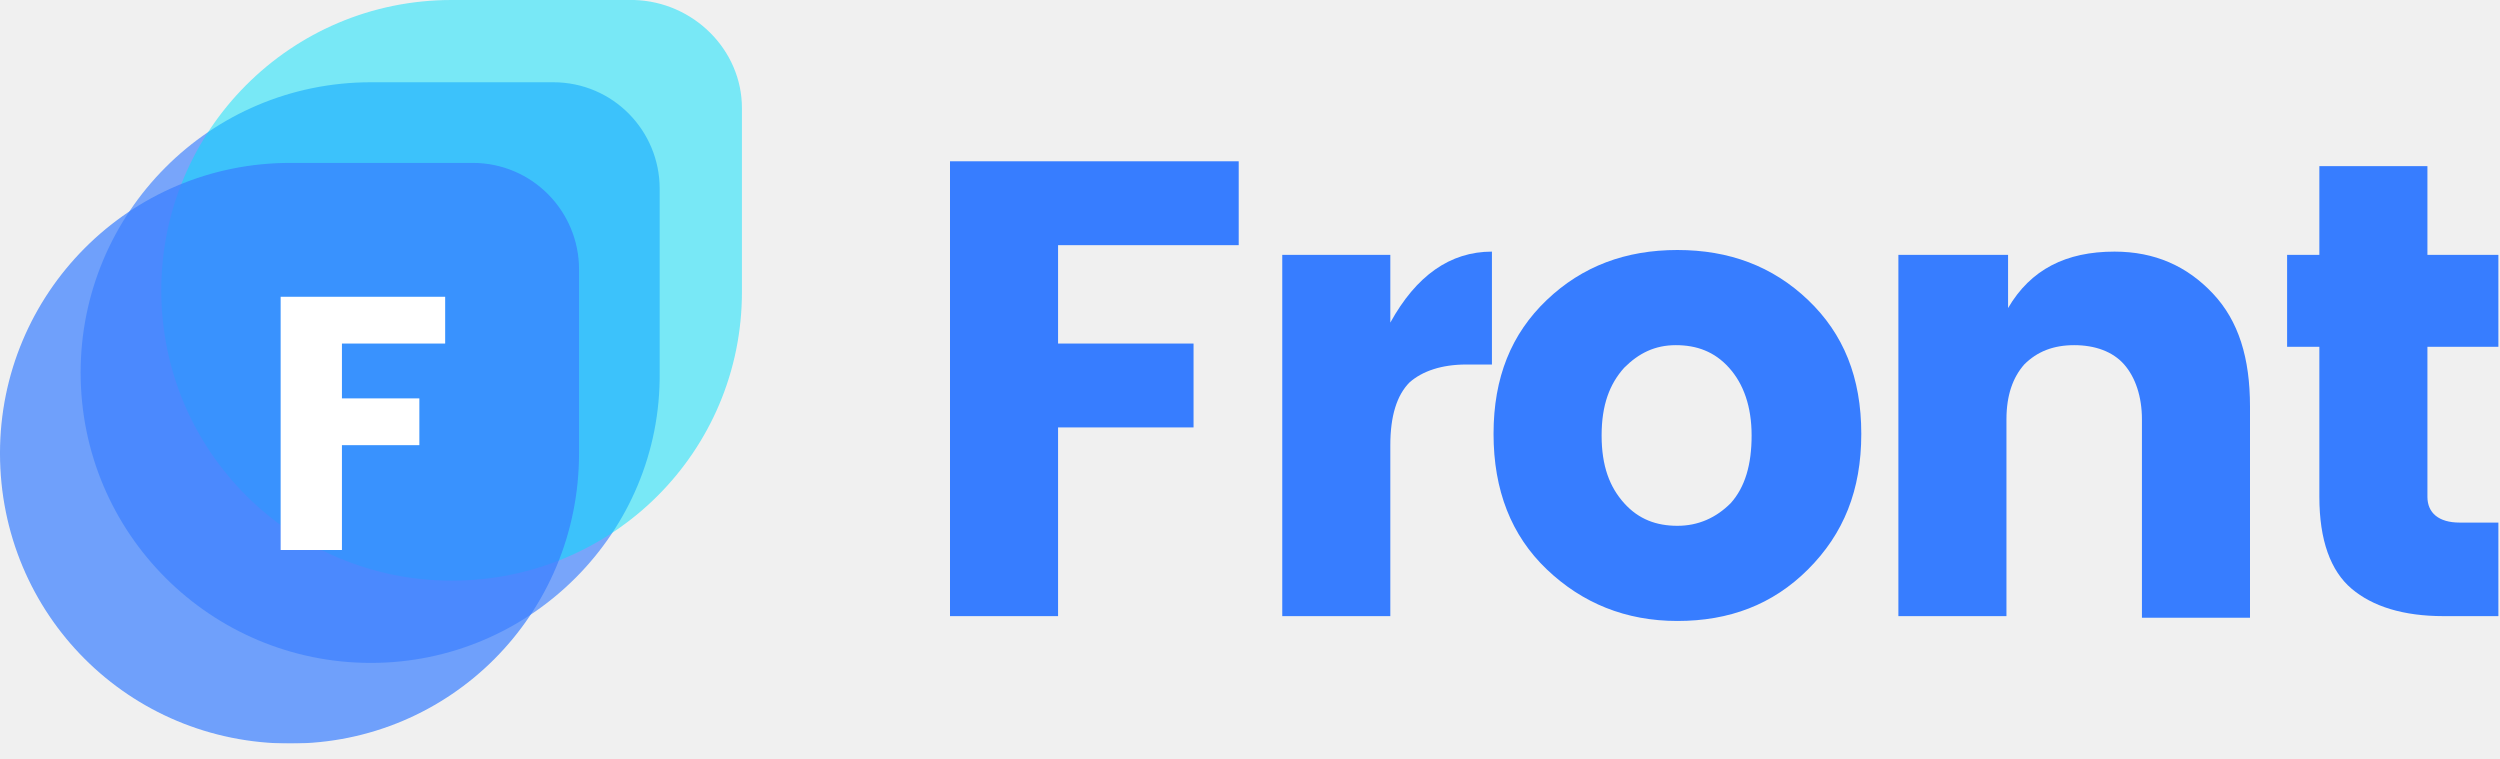
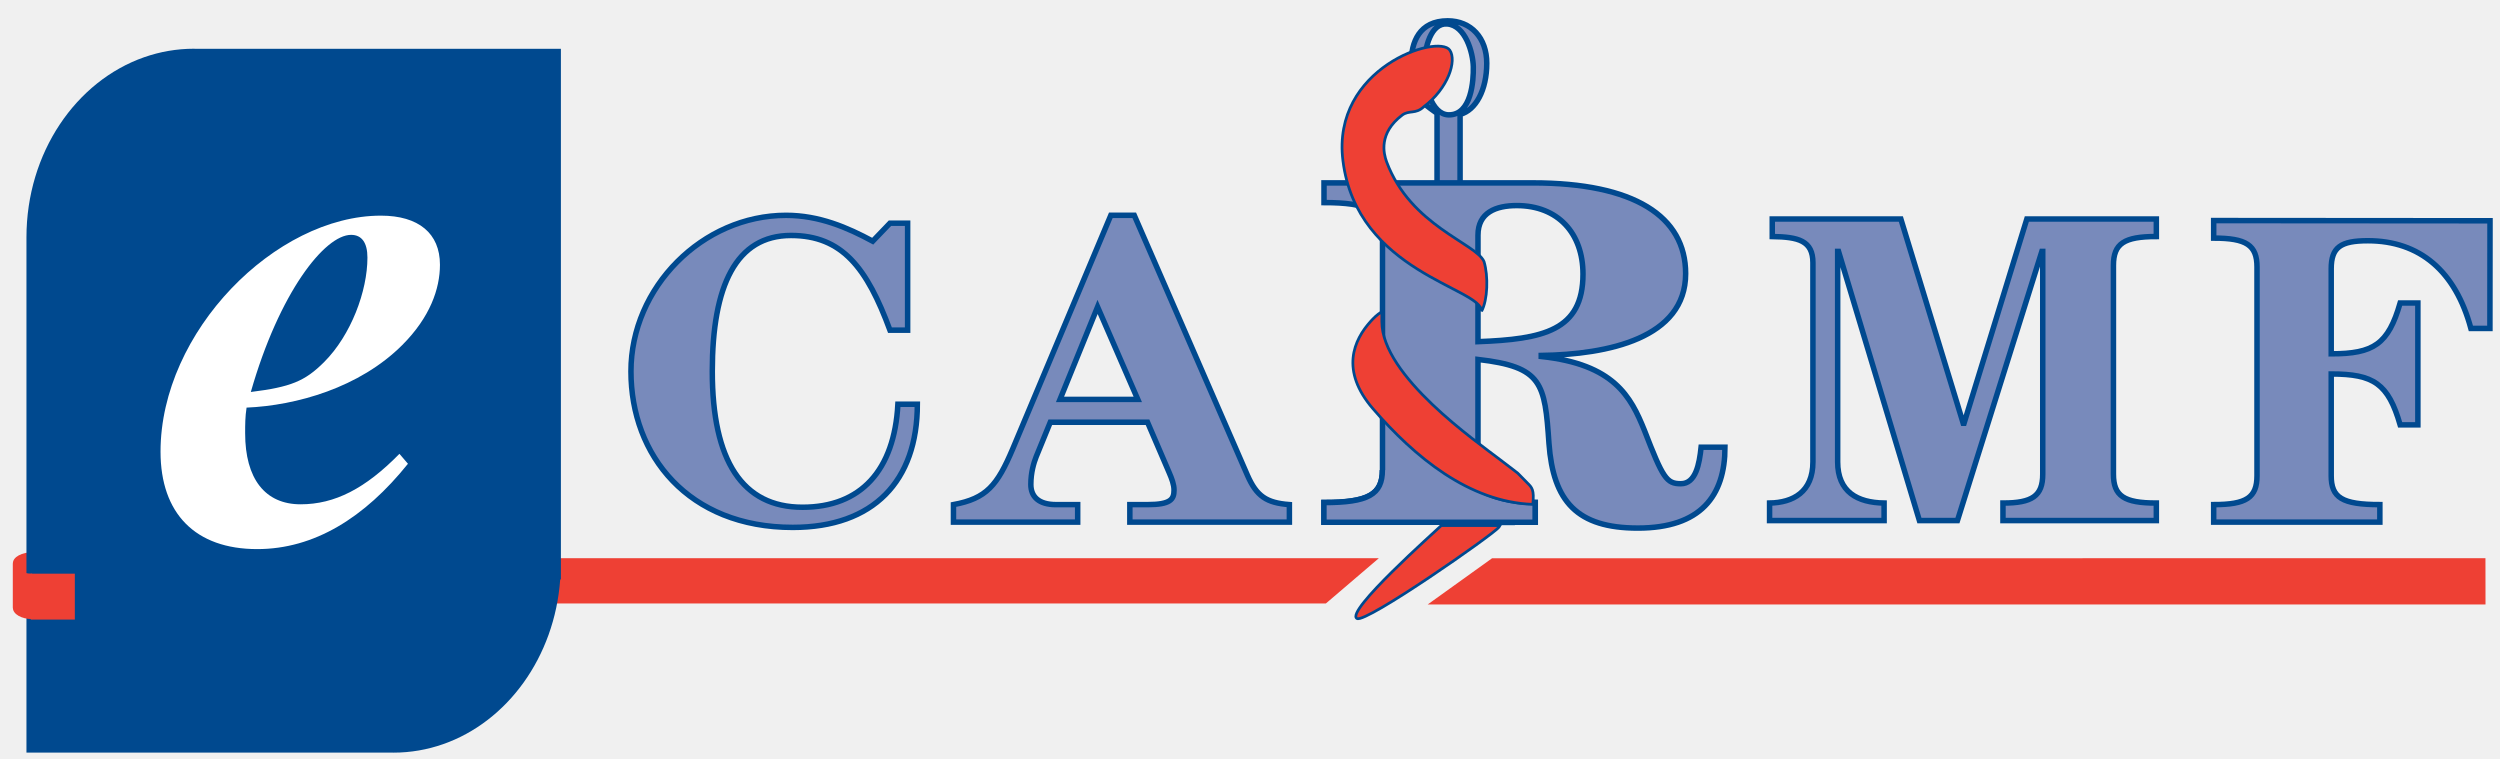
- <svg xmlns="http://www.w3.org/2000/svg" width="155" height="47" viewBox="0 0 155 47" fill="none">
-   <g clip-path="url(#clip0)">
-     <path d="M58.9 38.2V10H76.8V15.2H65.6V21.3H74V26.5H65.6V38.2H58.9V38.2Z" fill="#377dff" />
-     <path d="M86.2 15.8V20C87.8 17.1 89.9 15.6 92.5 15.6V22.6H90.9C89.4 22.6 88.2 23 87.4 23.7C86.6 24.5 86.2 25.8 86.2 27.6V38.2H79.5V15.8H86.2Z" fill="#377dff" />
-     <path d="M95.9 35.3C93.7 33.2 92.6 30.4 92.6 26.9C92.6 23.4 93.7 20.7 95.9 18.6C98.1 16.5 100.8 15.5 104 15.5C107.2 15.5 109.9 16.5 112.1 18.6C114.3 20.7 115.4 23.4 115.4 26.9C115.4 30.4 114.3 33.1 112.1 35.3C109.9 37.5 107.2 38.5 104 38.5C100.8 38.5 98.1 37.4 95.9 35.3ZM107.3 31.2C108.2 30.2 108.6 28.8 108.6 27C108.6 25.2 108.1 23.8 107.2 22.8C106.3 21.8 105.2 21.4 103.9 21.4C102.6 21.4 101.6 21.9 100.7 22.8C99.8 23.8 99.3 25.1 99.3 27C99.3 28.9 99.8 30.2 100.7 31.2C101.6 32.2 102.7 32.6 104 32.6C105.3 32.6 106.4 32.1 107.3 31.2Z" fill="#377dff" />
-     <path d="M124.5 15.8V19.1C125.9 16.7 128.1 15.6 131.1 15.6C133.6 15.6 135.6 16.5 137.2 18.2C138.8 19.9 139.5 22.2 139.5 25.2V38.3H132.8V26C132.8 24.6 132.4 23.4 131.7 22.6C131 21.8 129.9 21.4 128.6 21.4C127.3 21.4 126.3 21.8 125.5 22.6C124.8 23.4 124.4 24.5 124.4 26V38.2H117.7V15.8H124.5Z" fill="#377dff" />
-     <path d="M152.5 32.4H154.9V38.2H151.5C149 38.2 147.1 37.6 145.8 36.5C144.5 35.4 143.8 33.5 143.8 30.8V21.5H141.8V15.8H143.8V10.3H150.5V15.8H154.9V21.5H150.5V30.8C150.5 31.8 151.2 32.4 152.5 32.4Z" fill="#377dff" />
-     <path opacity="0.65" d="M23 41.1C13.1 41.1 5 33.1 5 23.1C5 13.2 13 5.1 23 5.1H34.3C38 5.1 40.9 8.1 40.9 11.7V23.1C41 33 32.9 41.1 23 41.1Z" fill="#377dff" />
-     <path opacity="0.5" d="M28 36C18.1 36 10 28 10 18C10 8.1 18 0 28 0H39.3C43 0.1 46 3.1 46 6.7V18.1C46 28 38 36 28 36Z" fill="#00DFFC" />
-     <path opacity="0.7" d="M18 46.1C8 46.1 0 38.1 0 28.1C0 18.2 8 10.1 18 10.1H29.3C33 10.1 35.9 13.1 35.9 16.7V28.1C35.9 38.1 27.9 46.1 18 46.1Z" fill="#377dff" />
-     <path d="M17.4 34.1V18.4H27.6V21.3H21.2V24.7H26V27.6H21.2V34.1H17.4V34.1Z" fill="white" />
-   </g>
-   <defs>
-     <clipPath id="clip0">
-       <rect width="154.9" height="46.1" fill="white" />
-     </clipPath>
-   </defs>
+ <svg xmlns="http://www.w3.org/2000/svg" version="1.1" id="Layer_1" x="0px" y="0px" width="155px" height="47px" viewBox="0 0 155 47" enable-background="new 0 0 155 47" xml:space="preserve">
+   <path fill="#EE4034" d="M2.109,37.044c-0.776,0-1.31,0.312-1.31,0.69v-2.812c0-0.382,0.534-0.692,1.31-0.692V37.044z" />
+   <polygon fill="#EE4034" points="4.206,37.416 82.203,37.416 85.488,34.609 3.035,34.609 3.25,37.422 " />
+   <path fill="#00498F" d="M12.077,3.024c-0.017,0-0.033-0.003-0.05-0.003c-1.075,0-2.112,0.185-3.087,0.526  c-4.229,1.479-7.3,5.92-7.3,11.173v0.2v21.005v10.735h22.699c0.017,0,0.033,0.004,0.05,0.004c1.075,0,2.111-0.185,3.087-0.527  c3.968-1.387,6.908-5.387,7.257-10.212h0.043v-0.961V14.92V3.024H12.077z" />
+   <polygon fill="#EE4034" points="154.098,34.608 92.506,34.614 88.52,37.475 154.102,37.475 " />
+   <path fill="#788ABB" d="M89.756,1.291c-1.756,0-2.264,1.315-2.264,2.633c0,1.868,0.408,2.263,1.605,3.102v5.135l1.428-0.254V7.092  c0.973-0.254,1.654-1.512,1.654-3.168C92.18,2.352,91.211,1.291,89.756,1.291 M89.814,7.121c-1.07-0.021-1.527-1.834-1.512-3.023  c0.02-1.189,0.422-2.691,1.428-2.613c1.131,0.089,1.598,1.786,1.615,2.657C91.365,4.992,91.23,7.148,89.814,7.121" />
+   <path fill="none" stroke="#00498F" stroke-width="0.341" d="M89.756,1.291c-1.756,0-2.264,1.315-2.264,2.633  c0,1.868,0.408,2.263,1.605,3.102v5.135l1.428-0.254V7.092c0.973-0.254,1.654-1.512,1.654-3.168  C92.18,2.352,91.211,1.291,89.756,1.291z M89.814,7.121c-1.07-0.021-1.527-1.834-1.512-3.023c0.02-1.189,0.422-2.691,1.428-2.613  c1.131,0.089,1.598,1.786,1.615,2.657C91.365,4.992,91.23,7.148,89.814,7.121z" />
+   <path fill="#788ABB" d="M56.273,20.47h-1.095c-1.426-3.859-2.96-5.871-6.139-5.871c-3.397,0-4.877,3.1-4.877,8.426  c0,5.543,1.863,8.424,5.59,8.424c3.617,0,5.699-2.283,5.918-6.387h1.206c0,4.758-2.713,7.637-7.728,7.637  c-6.466,0-10.029-4.457-10.029-9.674c0-5.219,4.441-9.675,9.618-9.675c2.056,0,3.81,0.76,5.372,1.603l1.069-1.115h1.095V20.47z" />
+   <path fill="none" stroke="#00498F" stroke-width="0.341" d="M56.273,20.47h-1.095c-1.426-3.859-2.96-5.871-6.139-5.871  c-3.397,0-4.877,3.1-4.877,8.426c0,5.543,1.863,8.424,5.59,8.424c3.617,0,5.699-2.283,5.918-6.387h1.206  c0,4.758-2.713,7.637-7.728,7.637c-6.466,0-10.029-4.457-10.029-9.674c0-5.219,4.441-9.675,9.618-9.675  c2.056,0,3.81,0.76,5.372,1.603l1.069-1.115h1.095V20.47z" />
+   <path fill="#788ABB" d="M59.115,32.372v-1.086c2.057-0.38,2.714-1.194,3.673-3.452l6.083-14.485h1.453l7.016,16.116  c0.574,1.305,1.178,1.711,2.602,1.821v1.086H70.05v-1.086h1.096c1.425,0,1.644-0.325,1.644-0.897c0-0.353-0.137-0.705-0.301-1.088  l-1.343-3.123h-6.028l-0.877,2.146c-0.138,0.354-0.329,0.951-0.329,1.712c0,0.763,0.493,1.25,1.562,1.25h1.342v1.086H59.115z   M68.05,19.029l-2.33,5.734h4.823L68.05,19.029z" />
+   <path fill="none" stroke="#00498F" stroke-width="0.341" d="M59.115,32.372v-1.086c2.057-0.38,2.714-1.194,3.673-3.452l6.083-14.485  h1.453l7.016,16.116c0.574,1.305,1.178,1.711,2.602,1.821v1.086H70.05v-1.086h1.096c1.425,0,1.644-0.325,1.644-0.897  c0-0.353-0.137-0.705-0.301-1.088l-1.343-3.123h-6.028l-0.877,2.146c-0.138,0.354-0.329,0.951-0.329,1.712  c0,0.763,0.493,1.25,1.562,1.25h1.342v1.086H59.115z M68.05,19.029l-2.33,5.734h4.823L68.05,19.029z" />
+   <path fill="#788ABB" d="M106.949,27.727c0,3.025-1.514,5.014-5.4,5.014c-3.773,0-5.252-1.649-5.514-5.258  c-0.256-3.732-0.406-4.739-4.4-5.198v6.42c0,1.742,0.48,2.446,3.553,2.446v1.22h-13.1v-1.22c2.74,0,3.627-0.489,3.627-2.019V14.58  c0-1.529-0.887-2.019-3.627-2.019v-1.222h12.949c6.291,0,9.473,2.077,9.473,5.626c0,4.003-4.811,5.014-8.955,5.074v0.062  c4.516,0.489,5.551,2.476,6.4,4.585c1.148,2.967,1.369,3.305,2.258,3.305c0.926,0,1.146-1.224,1.256-2.264H106.949z M91.635,21.184  c4.031-0.154,6.51-0.674,6.51-4.188c0-2.539-1.553-4.25-4.104-4.25c-1.297,0-2.406,0.428-2.406,1.834V21.184z" />
+   <path fill="none" stroke="#00498F" stroke-width="0.341" d="M106.949,27.727c0,3.025-1.514,5.014-5.4,5.014  c-3.773,0-5.252-1.649-5.514-5.258c-0.256-3.732-0.406-4.739-4.4-5.198v6.42c0,1.742,0.48,2.446,3.553,2.446v1.22h-13.1v-1.22  c2.74,0,3.627-0.489,3.627-2.019V14.58c0-1.529-0.887-2.019-3.627-2.019v-1.222h12.949c6.291,0,9.473,2.077,9.473,5.626  c0,4.003-4.811,5.014-8.955,5.074v0.062c4.516,0.489,5.551,2.476,6.4,4.585c1.148,2.967,1.369,3.305,2.258,3.305  c0.926,0,1.146-1.224,1.256-2.264H106.949z M91.635,21.184c4.031-0.154,6.51-0.674,6.51-4.188c0-2.539-1.553-4.25-4.104-4.25  c-1.297,0-2.406,0.428-2.406,1.834V21.184z" />
+   <path fill="#788ABB" d="M109.713,32.276v-1.087c1.451-0.025,2.688-0.68,2.688-2.555V16.296c0-1.386-0.906-1.603-2.521-1.631v-1.087  h7.973l3.865,12.665h0.053l3.893-12.665h8.029v1.087c-2,0-2.66,0.435-2.66,1.794v12.936c0,1.36,0.66,1.794,2.66,1.794v1.087h-9.51  v-1.087c1.809,0,2.467-0.434,2.467-1.794V15.589h-0.055l-5.234,16.687h-2.357l-5.014-16.687h-0.055v13.045  c0,1.875,1.234,2.529,2.879,2.555v1.087H109.713z" />
+   <path fill="none" stroke="#00498F" stroke-width="0.341" d="M109.713,32.276v-1.087c1.451-0.025,2.688-0.68,2.688-2.555V16.296  c0-1.386-0.906-1.603-2.521-1.631v-1.087h7.973l3.865,12.665h0.053l3.893-12.665h8.029v1.087c-2,0-2.66,0.435-2.66,1.794v12.936  c0,1.36,0.66,1.794,2.66,1.794v1.087h-9.51v-1.087c1.809,0,2.467-0.434,2.467-1.794V15.589h-0.055l-5.234,16.687h-2.357  l-5.014-16.687h-0.055v13.045c0,1.875,1.234,2.529,2.879,2.555v1.087H109.713z" />
+   <path fill="#788ABB" d="M137.248,32.372v-1.086c2.027,0,2.686-0.435,2.686-1.794V16.556c0-1.359-0.658-1.793-2.686-1.793v-1.088  l17.133,0.013l-0.006,6.674h-1.18c-0.957-3.56-3.178-5.436-6.385-5.436c-1.697,0-2.275,0.406-2.275,1.74v5.271  c2.635,0,3.537-0.597,4.275-3.152h1.098v7.557h-1.098c-0.738-2.557-1.641-3.155-4.275-3.155v6.305c0,1.359,0.66,1.794,3.016,1.794  v1.086H137.248z" />
+   <path fill="none" stroke="#00498F" stroke-width="0.341" d="M137.248,32.372v-1.086c2.027,0,2.686-0.435,2.686-1.794V16.556  c0-1.359-0.658-1.793-2.686-1.793v-1.088l17.133,0.013l-0.006,6.674h-1.18c-0.957-3.56-3.178-5.436-6.385-5.436  c-1.697,0-2.275,0.406-2.275,1.74v5.271c2.635,0,3.537-0.597,4.275-3.152h1.098v7.557h-1.098c-0.738-2.557-1.641-3.155-4.275-3.155  v6.305c0,1.359,0.66,1.794,3.016,1.794v1.086H137.248z" />
+   <path fill="#EE4034" d="M92.008,16.214c-0.506-1.14-4.549-2.209-6.033-6.167c-0.201-0.535-0.502-1.798,0.955-2.906  c0.432-0.33,0.838-0.042,1.34-0.519c1.516-1.142,2.068-2.857,1.617-3.512c-0.709-1.028-7.346,1.085-6.625,6.853  c0.861,6.937,8.596,7.88,8.596,9.336C92.236,18.585,92.285,17.129,92.008,16.214" />
+   <path fill="none" stroke="#00498F" stroke-width="0.171" d="M92.008,16.214c-0.506-1.14-4.549-2.209-6.033-6.167  c-0.201-0.535-0.502-1.798,0.955-2.906c0.432-0.33,0.838-0.042,1.34-0.519c1.516-1.142,2.068-2.857,1.617-3.512  c-0.709-1.028-7.346,1.085-6.625,6.853c0.861,6.937,8.596,7.88,8.596,9.336C92.236,18.585,92.285,17.129,92.008,16.214z" />
+   <path fill="#C6CDE8" d="M93.758,31.202c-0.078,0-0.148-0.002-0.223-0.004c-0.02,0.46-0.16,0.928-0.316,1.196h0.539V31.202z" />
+   <path fill="none" stroke="#0058A3" stroke-width="0.333" d="M93.758,31.202c-0.078,0-0.148-0.002-0.223-0.004  c-0.02,0.46-0.16,0.928-0.316,1.196h0.539V31.202z" />
+   <path fill="#788ABB" d="M90.299,29.232c0.256,0.424,1.809,1.927,4.879,1.927v1.222H82.082v-1.222c2.74,0,3.625-0.489,3.625-2.019" />
+   <path fill="none" stroke="#00498F" stroke-width="0.341" d="M90.299,29.232c0.256,0.424,1.809,1.927,4.879,1.927v1.222H82.082  v-1.222c2.74,0,3.625-0.489,3.625-2.019" />
+   <path fill="#EE4034" d="M95.035,31.271c0.098-0.913-0.057-1.049-0.342-1.331c-0.91-0.902-0.113-0.229-1.654-1.415  c-1.512-1.166-7.365-5.21-7.365-8.582V19.32c-0.32,0.202-0.529,0.426-0.686,0.597c-1.057,1.161-1.912,3.058,0.145,5.435  C87.695,28.319,91.076,31.129,95.035,31.271" />
+   <path fill="none" stroke="#00498F" stroke-width="0.171" d="M95.035,31.271c0.098-0.913-0.057-1.049-0.342-1.331  c-0.91-0.902-0.113-0.229-1.654-1.415c-1.512-1.166-7.365-5.21-7.365-8.582V19.32c-0.32,0.202-0.529,0.426-0.686,0.597  c-1.057,1.161-1.912,3.058,0.145,5.435C87.695,28.319,91.076,31.129,95.035,31.271z" />
+   <path fill="#EE4034" d="M84.135,38.349c0.557,0.303,8.463-5.22,8.797-5.66c0.021-0.028,0.045-0.065,0.066-0.103h-3.639  C89.02,32.918,83.359,37.926,84.135,38.349" />
+   <path fill="none" stroke="#00498F" stroke-width="0.171" d="M84.135,38.349c0.557,0.303,8.463-5.22,8.797-5.66  c0.021-0.028,0.045-0.065,0.066-0.103h-3.639C89.02,32.918,83.359,37.926,84.135,38.349z" />
+   <path fill="#EE4034" d="M1.993,35.569c-0.659,0-1.193-0.31-1.193-0.69v2.812c0,0.383,0.534,0.692,1.193,0.692V35.569z" />
+   <rect x="1.905" y="35.568" fill="#EE4034" width="2.734" height="2.846" />
+   <path fill="#FFFFFF" d="M15.287,25.272c-0.088,0.573-0.088,1.058-0.088,1.587c0,2.821,1.234,4.408,3.438,4.408  c2.116,0,4.011-0.971,6.128-3.13l0.528,0.616c-2.689,3.352-5.818,5.291-9.345,5.291c-3.835,0-5.995-2.205-5.995-6.041  c0-7.448,7.141-14.633,13.665-14.633c2.336,0,3.659,1.101,3.659,3.041c0,1.499-0.617,3.262-2.336,4.981  C22.295,24.039,18.372,25.14,15.287,25.272 M21.767,14.561c-1.631,0-4.453,3.57-6.216,9.742c2.469-0.308,3.35-0.662,4.541-1.851  c1.675-1.676,2.689-4.409,2.689-6.481C22.781,15.044,22.428,14.561,21.767,14.561" />
</svg>
